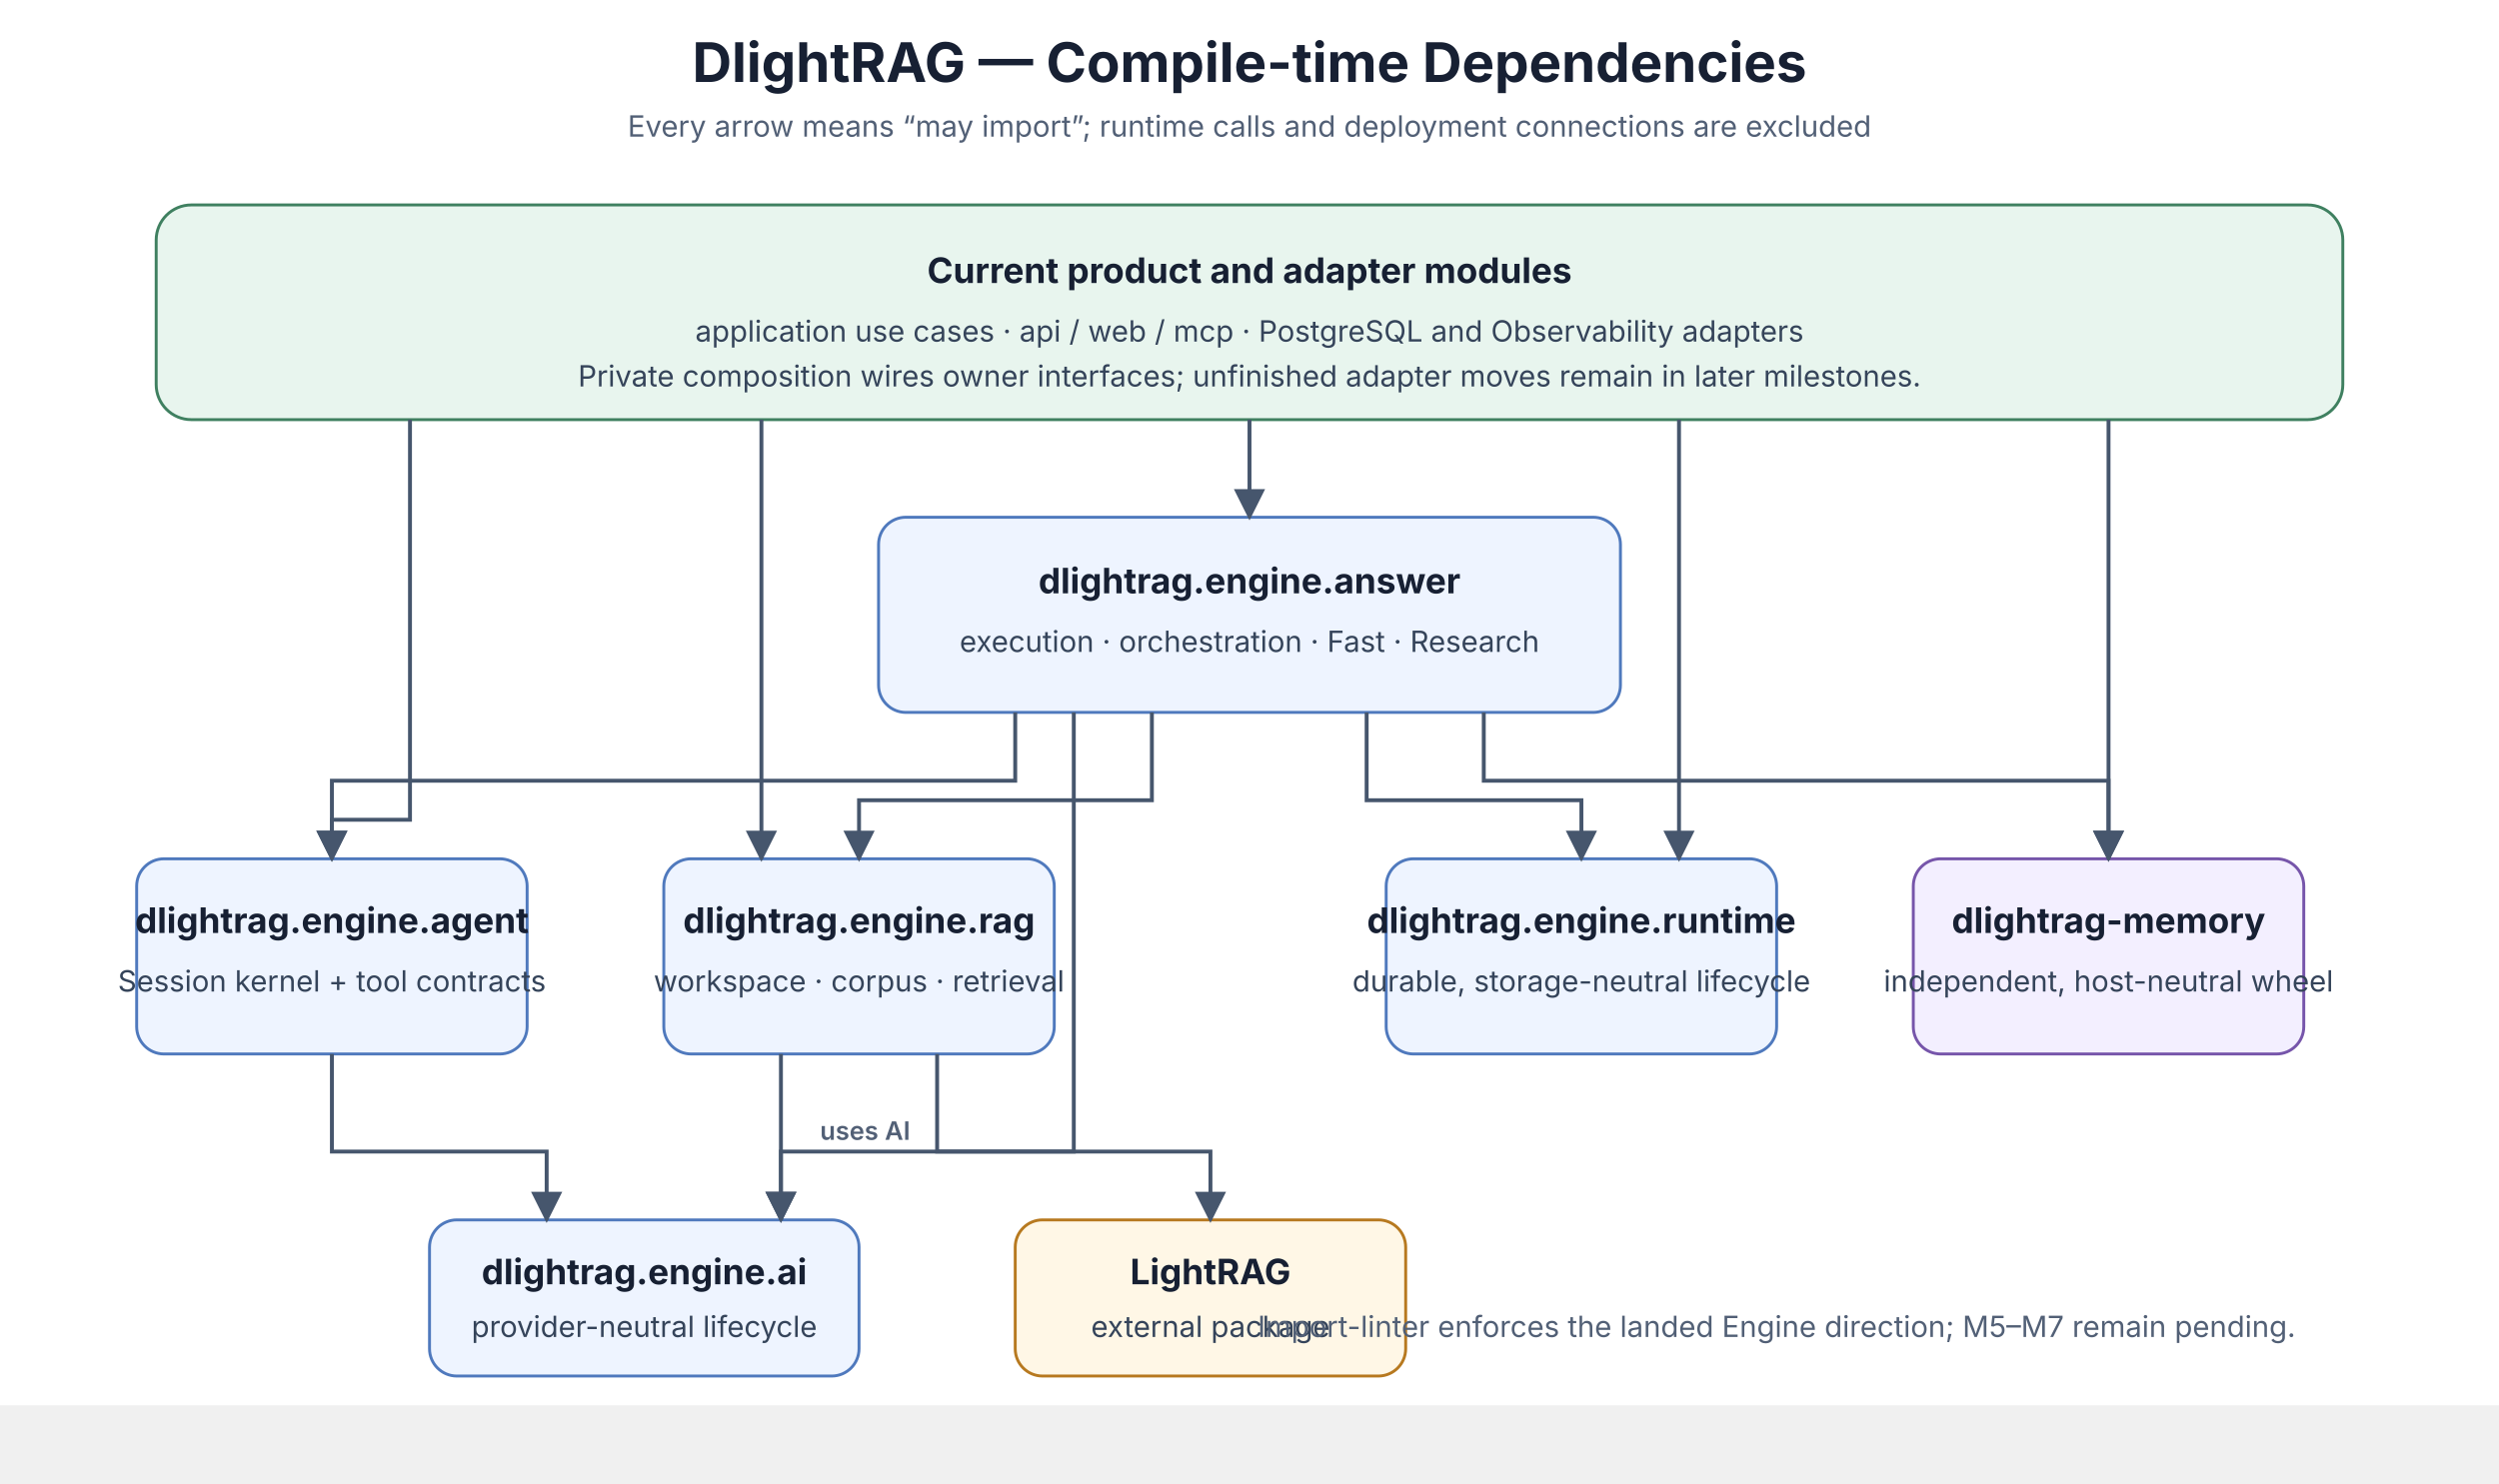
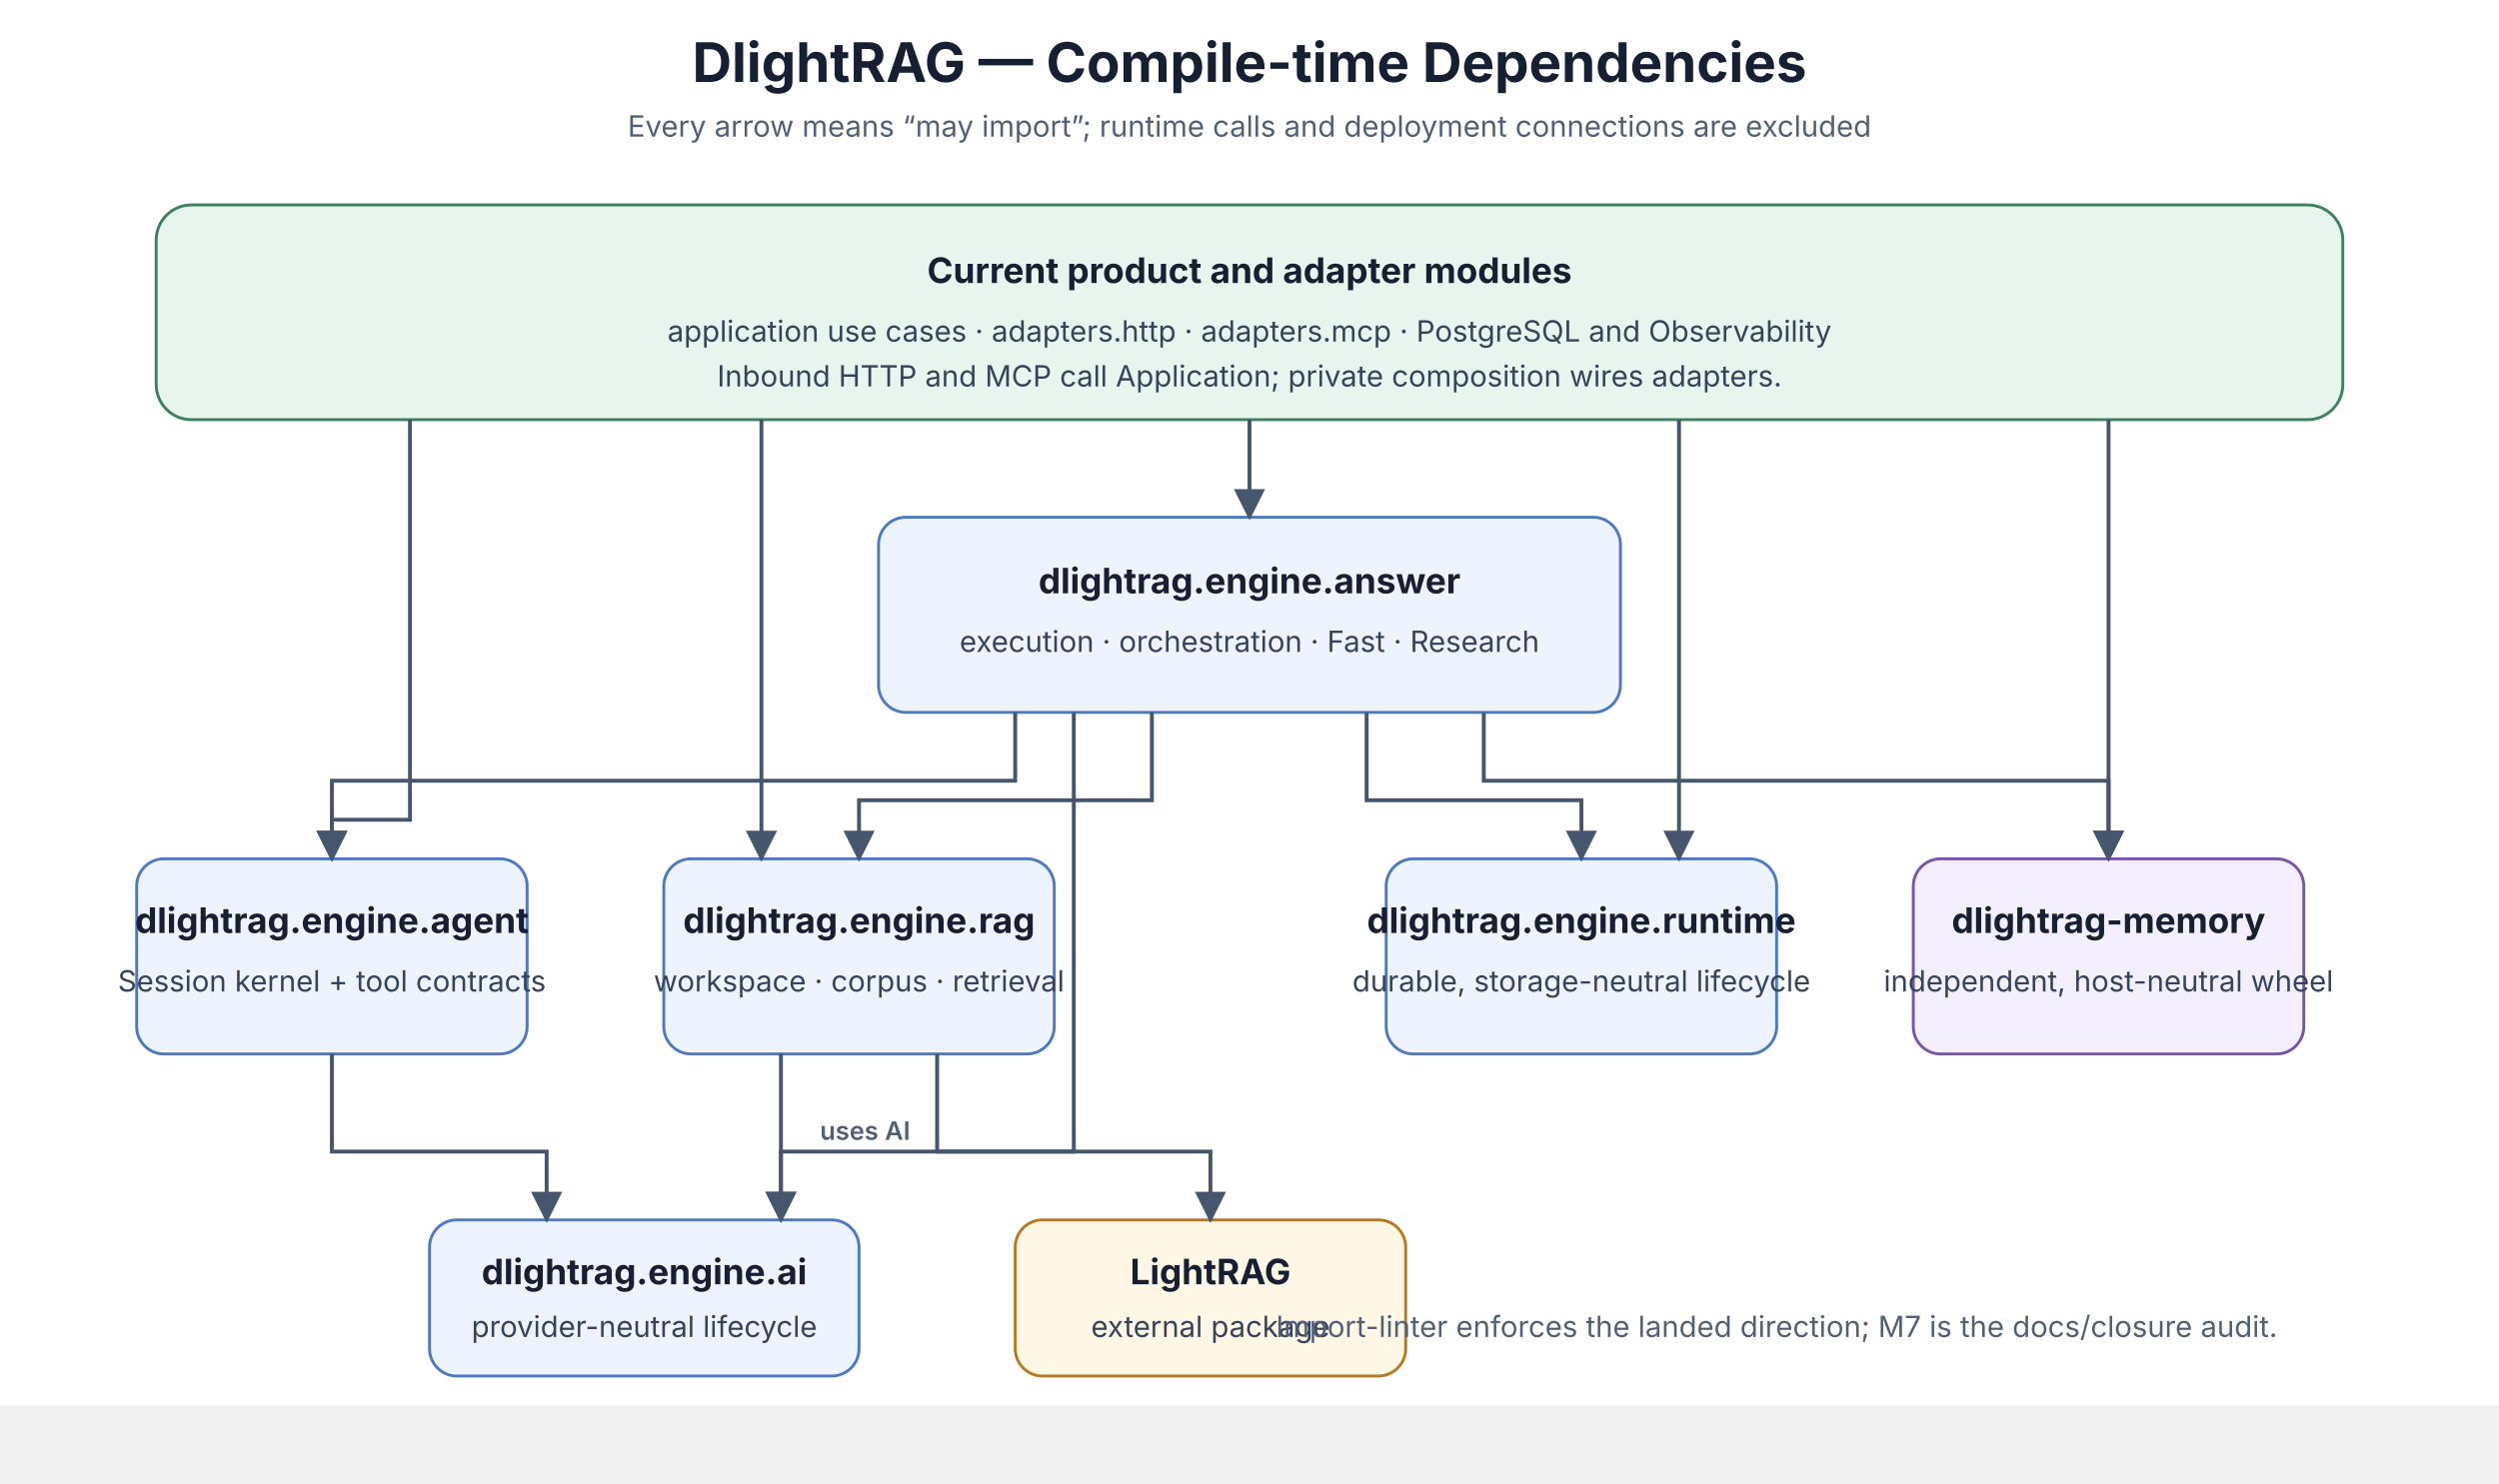
<svg xmlns="http://www.w3.org/2000/svg" width="1280" height="760" viewBox="0 0 1280 760" role="img" aria-labelledby="title description">
  <defs>
    <marker id="arrow" viewBox="0 0 10 10" refX="9" refY="5" markerWidth="8" markerHeight="8" orient="auto-start-reverse">
      <path d="M 0 0 L 10 5 L 0 10 z" class="arrow-head" />
    </marker>
    <style>
      :root { color-scheme: light dark; }
      .canvas { fill: #ffffff; }
      .heading { fill: #172033; font: 700 28px system-ui, -apple-system, "Segoe UI", sans-serif; }
      .subtitle, .note { fill: #526076; font: 400 15px system-ui, -apple-system, "Segoe UI", sans-serif; }
      .node-title { fill: #172033; font: 700 18px system-ui, -apple-system, "Segoe UI", sans-serif; }
      .node-copy { fill: #35445a; font: 400 15px system-ui, -apple-system, "Segoe UI", sans-serif; }
      .edge-label { fill: #526076; font: 600 13px system-ui, -apple-system, "Segoe UI", sans-serif; }
      .product { fill: #e8f5ee; stroke: #3f8060; stroke-width: 1.5; }
      .module { fill: #eef4ff; stroke: #4f79bd; stroke-width: 1.5; }
      .memory { fill: #f3efff; stroke: #7655aa; stroke-width: 1.5; }
      .external { fill: #fff7e6; stroke: #b7791f; stroke-width: 1.5; }
      .edge { fill: none; stroke: #46566d; stroke-width: 2; marker-end: url(#arrow); }
      .arrow-head { fill: #46566d; }
      @media (prefers-color-scheme: dark) {
        .canvas { fill: #0d1117; }
        .heading, .node-title { fill: #f0f4fa; }
        .subtitle, .note, .edge-label { fill: #aeb9ca; }
        .node-copy { fill: #d2d9e5; }
        .product { fill: #14271d; stroke: #62a77f; }
        .module { fill: #17243a; stroke: #78a5e8; }
        .memory { fill: #221b31; stroke: #a88ad4; }
        .external { fill: #2c2518; stroke: #d2a24b; }
        .edge { stroke: #aeb9ca; }
        .arrow-head { fill: #aeb9ca; }
      }
    </style>
  </defs>
  <rect class="canvas" width="1280" height="720" />
  <text class="heading" x="640" y="42" text-anchor="middle">DlightRAG — Compile-time Dependencies</text>
  <text class="subtitle" x="640" y="70" text-anchor="middle">Every arrow means “may import”; runtime calls and deployment connections are excluded</text>
  <rect class="product" x="80" y="105" width="1120" height="110" rx="18" />
  <text class="node-title" x="640" y="145" text-anchor="middle">Current product and adapter modules</text>
-   <text class="node-copy" x="640" y="175" text-anchor="middle">application use cases · api / web / mcp · PostgreSQL and Observability adapters</text>
-   <text class="node-copy" x="640" y="198" text-anchor="middle">Private composition wires owner interfaces; unfinished adapter moves remain in later milestones.</text>
+   <text class="node-copy" x="640" y="175" text-anchor="middle">application use cases · adapters.http · adapters.mcp · PostgreSQL and Observability</text>
+   <text class="node-copy" x="640" y="198" text-anchor="middle">Inbound HTTP and MCP call Application; private composition wires adapters.</text>
  <rect class="module" x="450" y="265" width="380" height="100" rx="14" />
  <text class="node-title" x="640" y="304" text-anchor="middle">dlightrag.engine.answer</text>
  <text class="node-copy" x="640" y="334" text-anchor="middle">execution · orchestration · Fast · Research</text>
  <rect class="module" x="70" y="440" width="200" height="100" rx="14" />
  <text class="node-title" x="170" y="478" text-anchor="middle">dlightrag.engine.agent</text>
  <text class="node-copy" x="170" y="508" text-anchor="middle">Session kernel + tool contracts</text>
  <rect class="module" x="340" y="440" width="200" height="100" rx="14" />
  <text class="node-title" x="440" y="478" text-anchor="middle">dlightrag.engine.rag</text>
  <text class="node-copy" x="440" y="508" text-anchor="middle">workspace · corpus · retrieval</text>
  <rect class="module" x="710" y="440" width="200" height="100" rx="14" />
  <text class="node-title" x="810" y="478" text-anchor="middle">dlightrag.engine.runtime</text>
  <text class="node-copy" x="810" y="508" text-anchor="middle">durable, storage-neutral lifecycle</text>
  <rect class="memory" x="980" y="440" width="200" height="100" rx="14" />
  <text class="node-title" x="1080" y="478" text-anchor="middle">dlightrag-memory</text>
  <text class="node-copy" x="1080" y="508" text-anchor="middle">independent, host-neutral wheel</text>
  <rect class="module" x="220" y="625" width="220" height="80" rx="14" />
  <text class="node-title" x="330" y="658" text-anchor="middle">dlightrag.engine.ai</text>
  <text class="node-copy" x="330" y="685" text-anchor="middle">provider-neutral lifecycle</text>
  <rect class="external" x="520" y="625" width="200" height="80" rx="14" />
  <text class="node-title" x="620" y="658" text-anchor="middle">LightRAG</text>
  <text class="node-copy" x="620" y="685" text-anchor="middle">external package</text>
  <path class="edge" d="M 640 215 V 265" />
  <path class="edge" d="M 210 215 V 420 H 170 V 440" />
  <path class="edge" d="M 390 215 V 440" />
  <path class="edge" d="M 860 215 V 440" />
  <path class="edge" d="M 1080 215 V 440" />
  <path class="edge" d="M 520 365 V 400 H 170 V 440" />
  <path class="edge" d="M 590 365 V 410 H 440 V 440" />
  <path class="edge" d="M 700 365 V 410 H 810 V 440" />
  <path class="edge" d="M 760 365 V 400 H 1080 V 440" />
  <path class="edge" d="M 550 365 V 590 H 400 V 625" />
  <text class="edge-label" x="420" y="584">uses AI</text>
  <path class="edge" d="M 170 540 V 590 H 280 V 625" />
  <path class="edge" d="M 400 540 V 625" />
  <path class="edge" d="M 480 540 V 590 H 620 V 625" />
-   <text class="note" x="910" y="685" text-anchor="middle">Import-linter enforces the landed Engine direction; M5–M7 remain pending.</text>
+   <text class="note" x="910" y="685" text-anchor="middle">Import-linter enforces the landed direction; M7 is the docs/closure audit.</text>
</svg>
